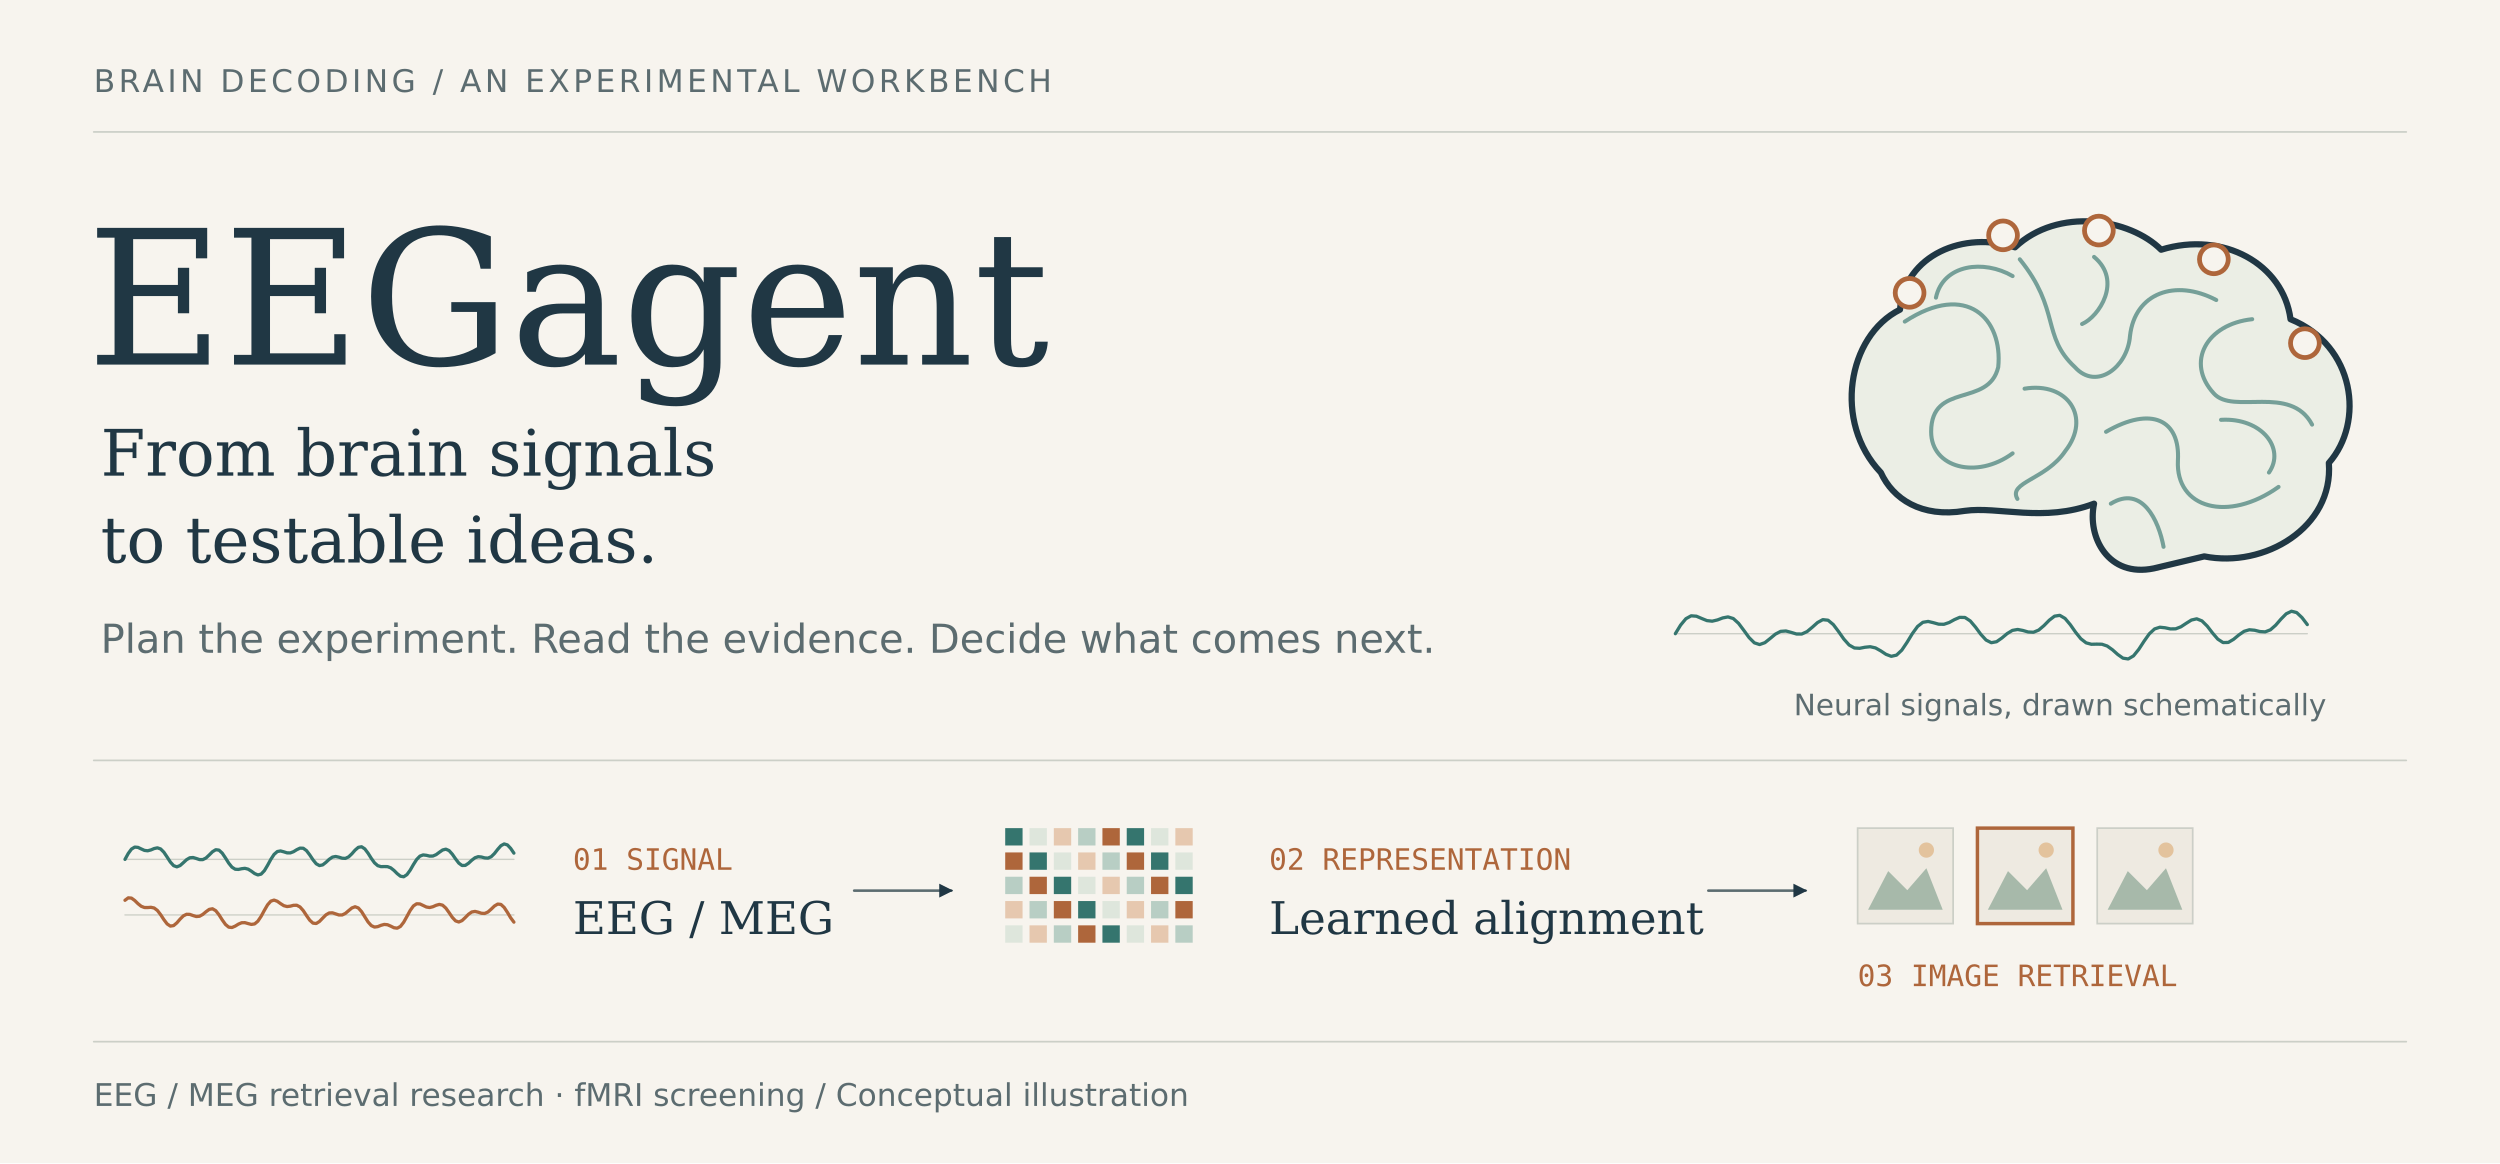
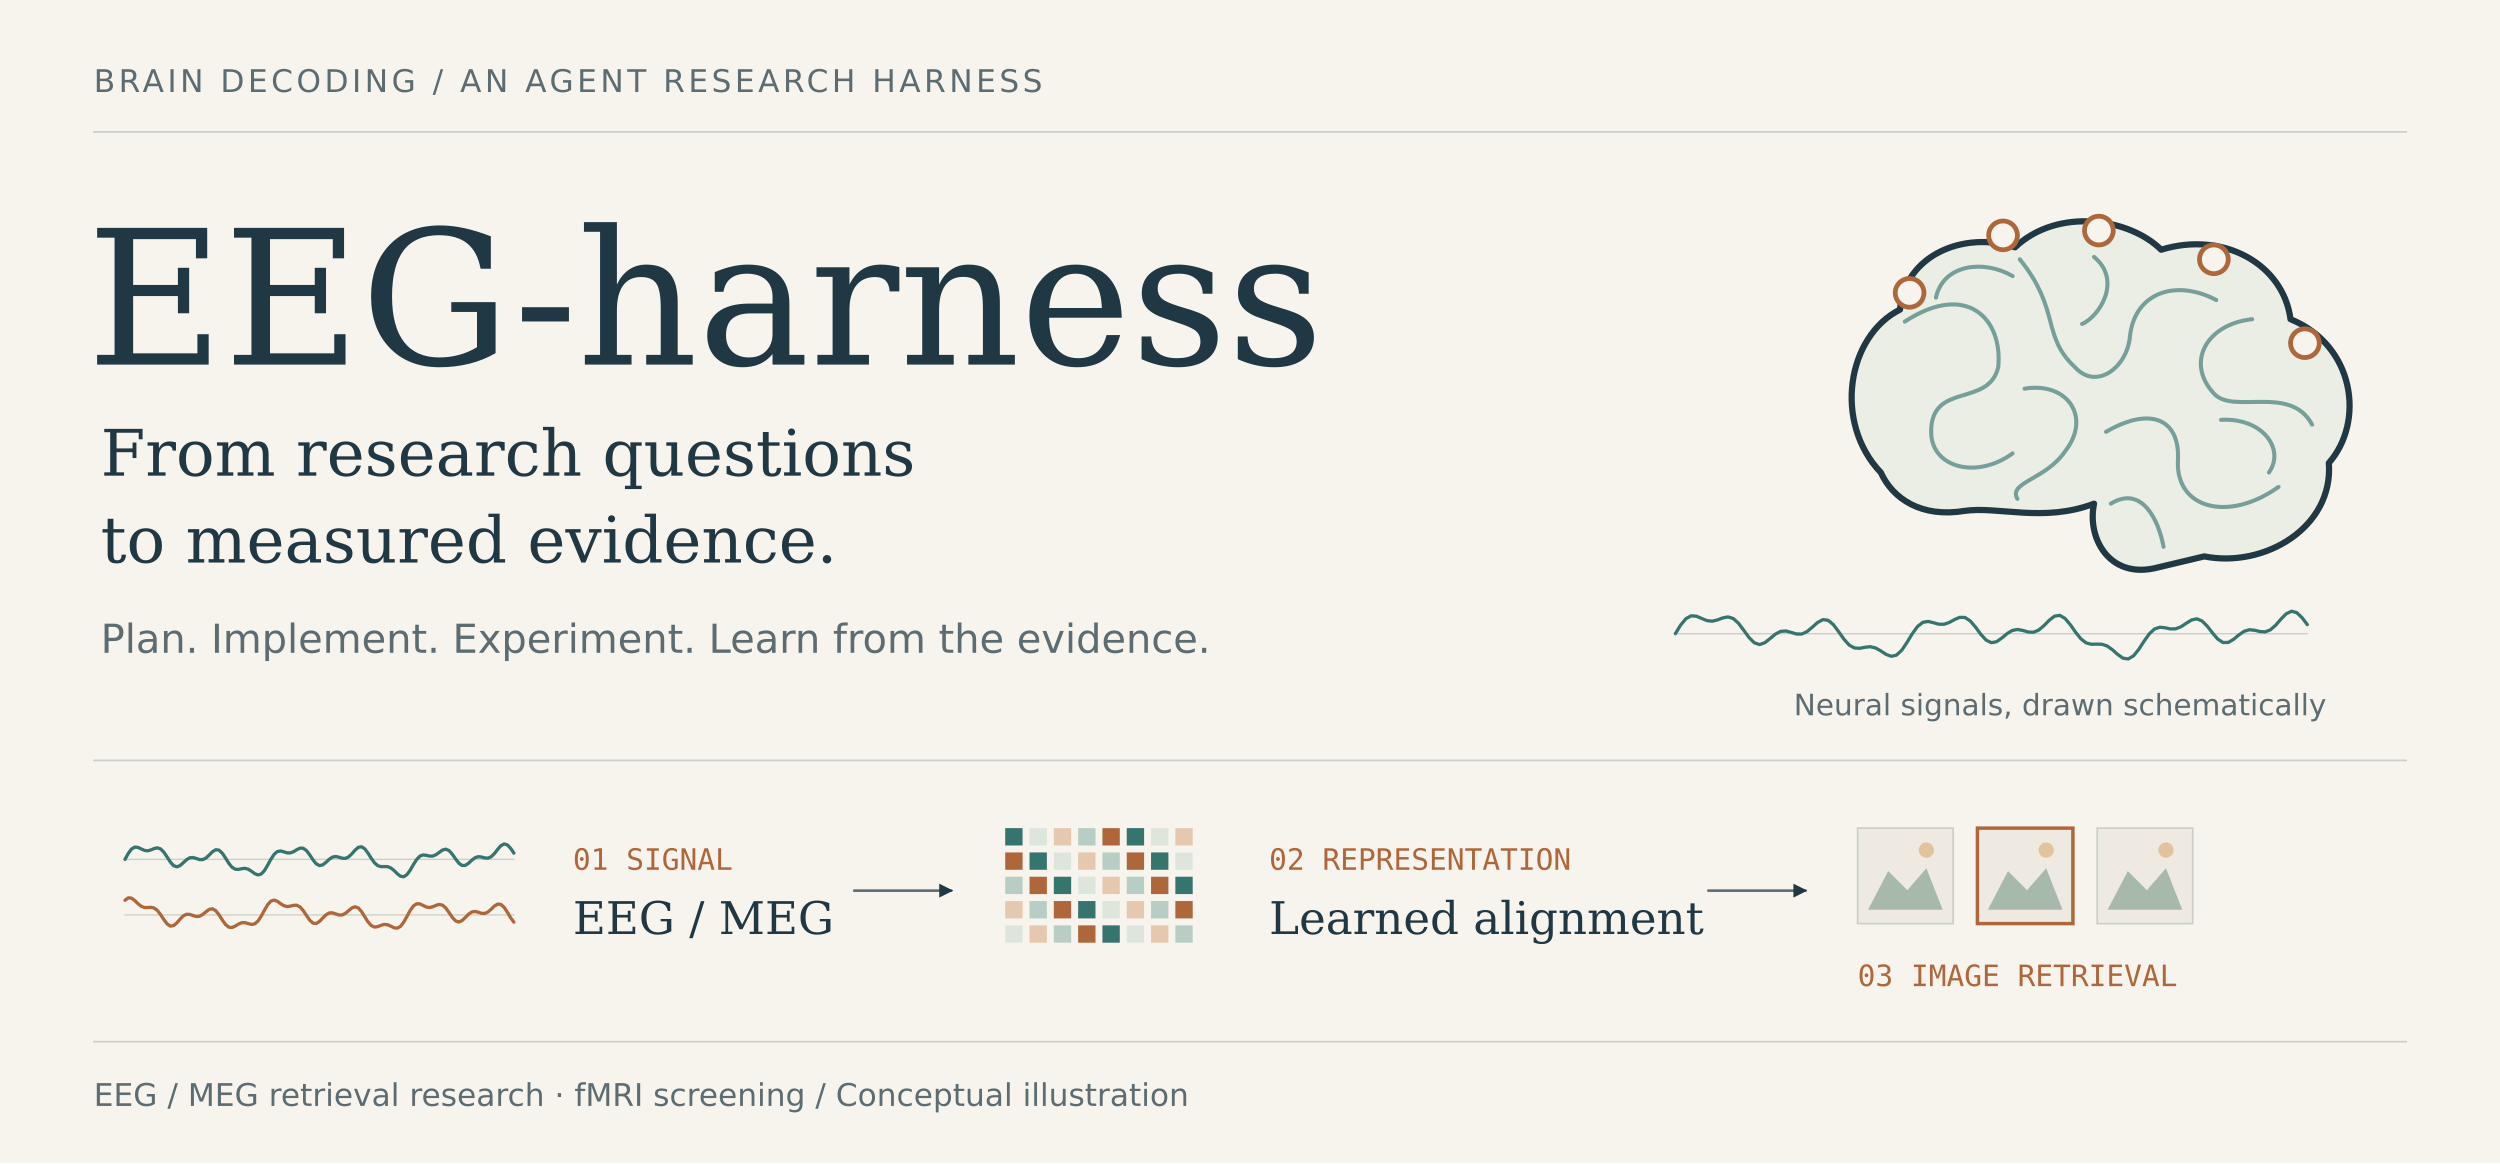
<svg xmlns="http://www.w3.org/2000/svg" width="1440" height="670" viewBox="0 0 1440 670" role="img" aria-labelledby="title desc">
  <defs>
    <marker id="arrow-ink" markerWidth="9" markerHeight="9" refX="7" refY="4" orient="auto" markerUnits="userSpaceOnUse">
      <path d="M0 0 L8 4 L0 8" fill="#203744" />
    </marker>
    <marker id="arrow-teal" markerWidth="9" markerHeight="9" refX="7" refY="4" orient="auto" markerUnits="userSpaceOnUse">
      <path d="M0 0 L8 4 L0 8" fill="#35756E" />
    </marker>
    <marker id="arrow-rust" markerWidth="9" markerHeight="9" refX="7" refY="4" orient="auto" markerUnits="userSpaceOnUse">
      <path d="M0 0 L8 4 L0 8" fill="#AE663B" />
    </marker>
  </defs>
  <rect width="1440" height="670" fill="#F7F4EE" />
-   <text x="54" y="53" fill="#5C6C70" font-family="DejaVu Sans" font-size="18" font-weight="normal" text-anchor="start" letter-spacing="2">BRAIN DECODING  /  AN EXPERIMENTAL WORKBENCH</text>
+   <text x="54" y="53" fill="#5C6C70" font-family="DejaVu Sans" font-size="18" font-weight="normal" text-anchor="start" letter-spacing="2">BRAIN DECODING  /  AN AGENT RESEARCH HARNESS</text>
  <path d="M54 76 H1386" fill="none" stroke="#CCCFC7" stroke-width="1" stroke-linecap="round" stroke-linejoin="round" opacity="1" />
-   <text x="50" y="210" fill="#203744" font-family="DejaVu Serif" font-size="108" font-weight="normal" text-anchor="start" letter-spacing="0">EEGagent</text>
-   <text x="58" y="274" fill="#203744" font-family="DejaVu Serif" font-size="37" font-weight="normal" text-anchor="start" letter-spacing="0">From brain signals</text>
-   <text x="58" y="324" fill="#203744" font-family="DejaVu Serif" font-size="37" font-weight="normal" text-anchor="start" letter-spacing="0">to testable ideas.</text>
-   <text x="58" y="376" fill="#5C6C70" font-family="DejaVu Sans" font-size="23" font-weight="normal" text-anchor="start" letter-spacing="0">Plan the experiment. Read the evidence. Decide what comes next.</text>
+   <text x="50" y="210" fill="#203744" font-family="DejaVu Serif" font-size="108" font-weight="normal" text-anchor="start" letter-spacing="0">EEG-harness</text>
+   <text x="58" y="274" fill="#203744" font-family="DejaVu Serif" font-size="37" font-weight="normal" text-anchor="start" letter-spacing="0">From research questions</text>
+   <text x="58" y="324" fill="#203744" font-family="DejaVu Serif" font-size="37" font-weight="normal" text-anchor="start" letter-spacing="0">to measured evidence.</text>
+   <text x="58" y="376" fill="#5C6C70" font-family="DejaVu Sans" font-size="23" font-weight="normal" text-anchor="start" letter-spacing="0">Plan. Implement. Experiment. Learn from the evidence.</text>
  <g transform="translate(1053 119) scale(1.38)">
    <path d="M22 111 C2 90 8 54 30 43 C32 20 57 10 78 17 C96 0 126 5 139 18 C165 10 190 24 193 47 C220 58 224 90 209 107 C211 134 182 151 157 146 L136 151 C117 155 108 138 111 124 C90 132 71 125 57 127 C39 130 27 122 22 111 Z" fill="#EBEEE5" stroke="#203744" stroke-width="2.6" stroke-linecap="round" stroke-linejoin="round" opacity="1" />
    <path d="M32 48 C58 31 73 47 71 67 C67 84 43 73 43 94 C43 109 62 114 77 103" fill="none" stroke="#35756E" stroke-width="1.7" stroke-linecap="round" stroke-linejoin="round" opacity="0.65" />
    <path d="M80 22 C97 43 89 54 103 67 C112 77 125 67 126 54 C128 36 145 30 162 39" fill="none" stroke="#35756E" stroke-width="1.7" stroke-linecap="round" stroke-linejoin="round" opacity="0.65" />
    <path d="M45 38 C48 24 65 22 77 29" fill="none" stroke="#35756E" stroke-width="1.7" stroke-linecap="round" stroke-linejoin="round" opacity="0.65" />
    <path d="M111 21 C123 31 113 46 106 49" fill="none" stroke="#35756E" stroke-width="1.7" stroke-linecap="round" stroke-linejoin="round" opacity="0.65" />
    <path d="M177 47 C158 49 149 65 161 78 C169 87 193 74 202 91" fill="none" stroke="#35756E" stroke-width="1.7" stroke-linecap="round" stroke-linejoin="round" opacity="0.65" />
    <path d="M82 76 C100 73 110 88 99 102 C91 114 75 115 79 122" fill="none" stroke="#35756E" stroke-width="1.7" stroke-linecap="round" stroke-linejoin="round" opacity="0.65" />
    <path d="M116 94 C135 83 147 89 146 106 C145 126 167 132 188 117" fill="none" stroke="#35756E" stroke-width="1.7" stroke-linecap="round" stroke-linejoin="round" opacity="0.65" />
    <path d="M164 89 C181 88 191 101 184 111" fill="none" stroke="#35756E" stroke-width="1.7" stroke-linecap="round" stroke-linejoin="round" opacity="0.65" />
    <path d="M118 124 C131 116 138 131 140 142" fill="none" stroke="#35756E" stroke-width="1.7" stroke-linecap="round" stroke-linejoin="round" opacity="0.65" />
    <circle cx="34" cy="36" r="6" fill="#F7F4EE" stroke="#AE663B" stroke-width="2" />
    <circle cx="73" cy="12" r="6" fill="#F7F4EE" stroke="#AE663B" stroke-width="2" />
    <circle cx="113" cy="10" r="6" fill="#F7F4EE" stroke="#AE663B" stroke-width="2" />
    <circle cx="161" cy="22" r="6" fill="#F7F4EE" stroke="#AE663B" stroke-width="2" />
    <circle cx="199" cy="57" r="6" fill="#F7F4EE" stroke="#AE663B" stroke-width="2" />
  </g>
  <path d="M965 365 H1329" fill="none" stroke="#CCCFC7" stroke-width="0.8" stroke-linecap="round" stroke-linejoin="round" opacity="1" />
  <path d="M965.00 365.00 L968.03 360.05 L971.07 356.38 L974.10 354.71 L977.13 354.94 L980.17 356.24 L983.20 357.47 L986.23 357.80 L989.27 357.08 L992.30 355.92 L995.33 355.34 L998.37 356.28 L1001.40 359.03 L1004.43 363.07 L1007.47 367.25 L1010.50 370.27 L1013.53 371.26 L1016.57 370.18 L1019.60 367.77 L1022.63 365.25 L1025.67 363.66 L1028.70 363.45 L1031.73 364.26 L1034.77 365.18 L1037.80 365.20 L1040.83 363.82 L1043.87 361.29 L1046.90 358.58 L1049.93 356.92 L1052.97 357.25 L1056.00 359.77 L1059.03 363.80 L1062.07 368.13 L1065.10 371.52 L1068.13 373.24 L1071.17 373.42 L1074.20 372.82 L1077.23 372.51 L1080.27 373.19 L1083.30 374.89 L1086.33 376.89 L1089.37 378.04 L1092.40 377.35 L1095.43 374.49 L1098.47 369.97 L1101.50 364.98 L1104.53 360.83 L1107.57 358.45 L1110.60 357.95 L1113.63 358.67 L1116.67 359.52 L1119.70 359.59 L1122.73 358.56 L1125.77 356.89 L1128.80 355.59 L1131.83 355.67 L1134.87 357.66 L1137.90 361.23 L1140.93 365.34 L1143.97 368.67 L1147.00 370.20 L1150.03 369.62 L1153.07 367.50 L1156.10 364.96 L1159.13 363.11 L1162.17 362.57 L1165.20 363.15 L1168.23 364.03 L1171.27 364.18 L1174.30 362.92 L1177.33 360.34 L1180.37 357.25 L1183.40 354.92 L1186.43 354.43 L1189.47 356.22 L1192.50 359.83 L1195.53 364.16 L1198.57 367.93 L1201.60 370.28 L1204.63 371.10 L1207.67 371.02 L1210.70 371.08 L1213.73 372.10 L1216.77 374.26 L1219.80 376.96 L1222.83 379.10 L1225.87 379.56 L1228.90 377.78 L1231.93 374.03 L1234.97 369.35 L1238.00 365.08 L1241.03 362.27 L1244.07 361.28 L1247.10 361.60 L1250.13 362.25 L1253.17 362.21 L1256.20 361.04 L1259.23 359.04 L1262.27 357.14 L1265.30 356.44 L1268.33 357.64 L1271.37 360.65 L1274.40 364.58 L1277.43 368.12 L1280.47 370.11 L1283.50 370.04 L1286.53 368.25 L1289.57 365.73 L1292.60 363.64 L1295.63 362.74 L1298.67 363.02 L1301.70 363.77 L1304.73 363.96 L1307.77 362.77 L1310.80 360.10 L1313.83 356.61 L1316.87 353.54 L1319.90 352.07 L1322.93 352.88 L1325.97 355.76 L1329.00 359.76" fill="none" stroke="#35756E" stroke-width="1.9" stroke-linecap="round" stroke-linejoin="round" opacity="1" />
  <text x="1340" y="412" fill="#5C6C70" font-family="DejaVu Sans" font-size="17" font-weight="normal" text-anchor="end" letter-spacing="0">Neural signals, drawn schematically</text>
  <path d="M54 438 H1386" fill="none" stroke="#CCCFC7" stroke-width="1" stroke-linecap="round" stroke-linejoin="round" opacity="1" />
  <path d="M72 495 H296" fill="none" stroke="#CCCFC7" stroke-width="0.8" stroke-linecap="round" stroke-linejoin="round" opacity="1" />
  <path d="M72.00 495.00 L73.87 491.60 L75.73 489.07 L77.60 487.93 L79.47 488.09 L81.33 488.98 L83.20 489.83 L85.07 490.05 L86.93 489.56 L88.80 488.76 L90.67 488.36 L92.53 489.00 L94.40 490.89 L96.27 493.67 L98.13 496.55 L100.00 498.62 L101.87 499.30 L103.73 498.56 L105.60 496.91 L107.47 495.17 L109.33 494.08 L111.20 493.93 L113.07 494.49 L114.93 495.12 L116.80 495.14 L118.67 494.19 L120.53 492.45 L122.40 490.58 L124.27 489.44 L126.13 489.67 L128.00 491.40 L129.87 494.18 L131.73 497.15 L133.60 499.48 L135.47 500.67 L137.33 500.79 L139.20 500.38 L141.07 500.16 L142.93 500.63 L144.80 501.80 L146.67 503.17 L148.53 503.96 L150.40 503.49 L152.27 501.53 L154.13 498.42 L156.00 494.98 L157.87 492.13 L159.73 490.49 L161.60 490.15 L163.47 490.65 L165.33 491.24 L167.20 491.28 L169.07 490.57 L170.93 489.42 L172.80 488.53 L174.67 488.59 L176.53 489.95 L178.40 492.41 L180.27 495.23 L182.13 497.53 L184.00 498.57 L185.87 498.18 L187.73 496.72 L189.60 494.97 L191.47 493.70 L193.33 493.33 L195.20 493.73 L197.07 494.33 L198.93 494.44 L200.80 493.57 L202.67 491.79 L204.53 489.67 L206.40 488.07 L208.27 487.74 L210.13 488.96 L212.00 491.44 L213.87 494.42 L215.73 497.01 L217.60 498.63 L219.47 499.19 L221.33 499.14 L223.20 499.18 L225.07 499.88 L226.93 501.36 L228.80 503.22 L230.67 504.70 L232.53 505.01 L234.40 503.78 L236.27 501.21 L238.13 497.99 L240.00 495.05 L241.87 493.13 L243.73 492.44 L245.60 492.66 L247.47 493.11 L249.33 493.08 L251.20 492.28 L253.07 490.90 L254.93 489.60 L256.80 489.12 L258.67 489.94 L260.53 492.01 L262.40 494.71 L264.27 497.15 L266.13 498.52 L268.00 498.47 L269.87 497.23 L271.73 495.50 L273.60 494.07 L275.47 493.44 L277.33 493.64 L279.20 494.15 L281.07 494.28 L282.93 493.47 L284.80 491.63 L286.67 489.23 L288.53 487.12 L290.40 486.11 L292.27 486.67 L294.13 488.65 L296.00 491.40" fill="none" stroke="#35756E" stroke-width="1.9" stroke-linecap="round" stroke-linejoin="round" opacity="1" />
  <path d="M72 527 H296" fill="none" stroke="#CCCFC7" stroke-width="0.8" stroke-linecap="round" stroke-linejoin="round" opacity="1" />
  <path d="M72.00 518.56 L73.87 517.16 L75.73 517.31 L77.60 518.68 L79.47 520.51 L81.33 522.01 L83.20 522.73 L85.07 522.75 L86.93 522.61 L88.80 523.01 L90.67 524.43 L92.53 526.86 L94.40 529.72 L96.27 532.18 L98.13 533.43 L100.00 533.14 L101.87 531.56 L103.73 529.41 L105.60 527.55 L107.47 526.62 L109.33 526.69 L111.20 527.36 L113.07 527.92 L114.93 527.76 L116.80 526.71 L118.67 525.14 L120.53 523.80 L122.40 523.46 L124.27 524.55 L126.13 526.90 L128.00 529.85 L129.87 532.47 L131.73 534.03 L133.60 534.25 L135.47 533.44 L137.33 532.29 L139.20 531.50 L141.07 531.45 L142.93 531.98 L144.80 532.46 L146.67 532.17 L148.53 530.61 L150.40 527.81 L152.27 524.36 L154.13 521.17 L156.00 519.06 L157.87 518.45 L159.73 519.14 L161.60 520.48 L163.47 521.67 L165.33 522.17 L167.20 521.95 L169.07 521.46 L170.93 521.42 L172.80 522.40 L174.67 524.51 L176.53 527.33 L178.40 530.02 L180.27 531.72 L182.13 531.94 L184.00 530.77 L185.87 528.83 L187.73 526.96 L189.60 525.87 L191.47 525.78 L193.33 526.39 L195.20 527.02 L197.07 527.03 L198.93 526.12 L200.80 524.54 L202.67 522.99 L204.53 522.29 L206.40 522.99 L208.27 525.11 L210.13 528.09 L212.00 531.05 L213.87 533.15 L215.73 533.99 L217.60 533.73 L219.47 532.98 L221.33 532.47 L223.20 532.65 L225.07 533.46 L226.93 534.38 L228.80 534.63 L230.67 533.61 L232.53 531.20 L234.40 527.85 L236.27 524.42 L238.13 521.82 L240.00 520.57 L241.87 520.67 L243.73 521.55 L245.60 522.44 L247.47 522.74 L249.33 522.28 L251.20 521.45 L253.07 520.93 L254.93 521.38 L256.80 523.06 L258.67 525.66 L260.53 528.41 L262.40 530.42 L264.27 531.07 L266.13 530.27 L268.00 528.50 L269.87 526.60 L271.73 525.30 L273.60 524.98 L275.47 525.43 L277.33 526.05 L279.20 526.14 L281.07 525.31 L282.93 523.67 L284.80 521.87 L286.67 520.74 L288.53 520.95 L290.40 522.68 L292.27 525.52 L294.13 528.63 L296.00 531.15" fill="none" stroke="#AE663B" stroke-width="1.9" stroke-linecap="round" stroke-linejoin="round" opacity="1" />
  <text x="330" y="501" fill="#AE663B" font-family="DejaVu Sans Mono" font-size="17" font-weight="normal" text-anchor="start" letter-spacing="0">01  SIGNAL</text>
  <text x="330" y="538" fill="#203744" font-family="DejaVu Serif" font-size="26" font-weight="normal" text-anchor="start" letter-spacing="0">EEG / MEG</text>
  <path d="M492 513 H548" fill="none" stroke="#5C6C70" stroke-width="1.5" stroke-linecap="round" stroke-linejoin="round" opacity="1" marker-end="url(#arrow-ink)" />
  <rect x="579" y="477" width="10" height="10" rx="0" fill="#35756E" stroke="none" stroke-width="1.2" />
  <rect x="593" y="477" width="10" height="10" rx="0" fill="#DEE6DC" stroke="none" stroke-width="1.2" />
  <rect x="607" y="477" width="10" height="10" rx="0" fill="#E6C8AF" stroke="none" stroke-width="1.2" />
  <rect x="621" y="477" width="10" height="10" rx="0" fill="#B8CEC4" stroke="none" stroke-width="1.2" />
  <rect x="635" y="477" width="10" height="10" rx="0" fill="#AE663B" stroke="none" stroke-width="1.2" />
  <rect x="649" y="477" width="10" height="10" rx="0" fill="#35756E" stroke="none" stroke-width="1.2" />
  <rect x="663" y="477" width="10" height="10" rx="0" fill="#DEE6DC" stroke="none" stroke-width="1.2" />
  <rect x="677" y="477" width="10" height="10" rx="0" fill="#E6C8AF" stroke="none" stroke-width="1.2" />
  <rect x="579" y="491" width="10" height="10" rx="0" fill="#AE663B" stroke="none" stroke-width="1.2" />
  <rect x="593" y="491" width="10" height="10" rx="0" fill="#35756E" stroke="none" stroke-width="1.2" />
  <rect x="607" y="491" width="10" height="10" rx="0" fill="#DEE6DC" stroke="none" stroke-width="1.2" />
  <rect x="621" y="491" width="10" height="10" rx="0" fill="#E6C8AF" stroke="none" stroke-width="1.2" />
  <rect x="635" y="491" width="10" height="10" rx="0" fill="#B8CEC4" stroke="none" stroke-width="1.2" />
  <rect x="649" y="491" width="10" height="10" rx="0" fill="#AE663B" stroke="none" stroke-width="1.2" />
  <rect x="663" y="491" width="10" height="10" rx="0" fill="#35756E" stroke="none" stroke-width="1.2" />
  <rect x="677" y="491" width="10" height="10" rx="0" fill="#DEE6DC" stroke="none" stroke-width="1.2" />
  <rect x="579" y="505" width="10" height="10" rx="0" fill="#B8CEC4" stroke="none" stroke-width="1.2" />
  <rect x="593" y="505" width="10" height="10" rx="0" fill="#AE663B" stroke="none" stroke-width="1.2" />
  <rect x="607" y="505" width="10" height="10" rx="0" fill="#35756E" stroke="none" stroke-width="1.2" />
  <rect x="621" y="505" width="10" height="10" rx="0" fill="#DEE6DC" stroke="none" stroke-width="1.2" />
  <rect x="635" y="505" width="10" height="10" rx="0" fill="#E6C8AF" stroke="none" stroke-width="1.2" />
  <rect x="649" y="505" width="10" height="10" rx="0" fill="#B8CEC4" stroke="none" stroke-width="1.2" />
  <rect x="663" y="505" width="10" height="10" rx="0" fill="#AE663B" stroke="none" stroke-width="1.2" />
  <rect x="677" y="505" width="10" height="10" rx="0" fill="#35756E" stroke="none" stroke-width="1.2" />
  <rect x="579" y="519" width="10" height="10" rx="0" fill="#E6C8AF" stroke="none" stroke-width="1.2" />
  <rect x="593" y="519" width="10" height="10" rx="0" fill="#B8CEC4" stroke="none" stroke-width="1.2" />
  <rect x="607" y="519" width="10" height="10" rx="0" fill="#AE663B" stroke="none" stroke-width="1.2" />
  <rect x="621" y="519" width="10" height="10" rx="0" fill="#35756E" stroke="none" stroke-width="1.2" />
  <rect x="635" y="519" width="10" height="10" rx="0" fill="#DEE6DC" stroke="none" stroke-width="1.2" />
  <rect x="649" y="519" width="10" height="10" rx="0" fill="#E6C8AF" stroke="none" stroke-width="1.2" />
  <rect x="663" y="519" width="10" height="10" rx="0" fill="#B8CEC4" stroke="none" stroke-width="1.2" />
  <rect x="677" y="519" width="10" height="10" rx="0" fill="#AE663B" stroke="none" stroke-width="1.2" />
  <rect x="579" y="533" width="10" height="10" rx="0" fill="#DEE6DC" stroke="none" stroke-width="1.2" />
  <rect x="593" y="533" width="10" height="10" rx="0" fill="#E6C8AF" stroke="none" stroke-width="1.2" />
  <rect x="607" y="533" width="10" height="10" rx="0" fill="#B8CEC4" stroke="none" stroke-width="1.2" />
  <rect x="621" y="533" width="10" height="10" rx="0" fill="#AE663B" stroke="none" stroke-width="1.2" />
  <rect x="635" y="533" width="10" height="10" rx="0" fill="#35756E" stroke="none" stroke-width="1.2" />
  <rect x="649" y="533" width="10" height="10" rx="0" fill="#DEE6DC" stroke="none" stroke-width="1.2" />
  <rect x="663" y="533" width="10" height="10" rx="0" fill="#E6C8AF" stroke="none" stroke-width="1.2" />
  <rect x="677" y="533" width="10" height="10" rx="0" fill="#B8CEC4" stroke="none" stroke-width="1.2" />
  <text x="731" y="501" fill="#AE663B" font-family="DejaVu Sans Mono" font-size="17" font-weight="normal" text-anchor="start" letter-spacing="0">02  REPRESENTATION</text>
  <text x="731" y="538" fill="#203744" font-family="DejaVu Serif" font-size="26" font-weight="normal" text-anchor="start" letter-spacing="0">Learned alignment</text>
  <path d="M984 513 H1040" fill="none" stroke="#5C6C70" stroke-width="1.5" stroke-linecap="round" stroke-linejoin="round" opacity="1" marker-end="url(#arrow-ink)" />
  <rect x="1070" y="477" width="55" height="55" rx="0" fill="#EEEAE1" stroke="#CCCFC7" stroke-width="1" />
  <circle cx="1109.6" cy="489.65" r="4.4" fill="#E3C39D" stroke="none" stroke-width="1" />
  <path d="M1076 524 L1087.6 501.75 L1098.6 512.75 L1109.6 500.1 L1119 524 Z" fill="#A7B9AA" stroke="none" stroke-width="0" stroke-linecap="round" stroke-linejoin="round" opacity="1" />
  <rect x="1139" y="477" width="55" height="55" rx="0" fill="#EEEAE1" stroke="#AE663B" stroke-width="2" />
  <circle cx="1178.6" cy="489.65" r="4.4" fill="#E3C39D" stroke="none" stroke-width="1" />
  <path d="M1145 524 L1156.6 501.75 L1167.6 512.75 L1178.6 500.1 L1188 524 Z" fill="#A7B9AA" stroke="none" stroke-width="0" stroke-linecap="round" stroke-linejoin="round" opacity="1" />
  <rect x="1208" y="477" width="55" height="55" rx="0" fill="#EEEAE1" stroke="#CCCFC7" stroke-width="1" />
  <circle cx="1247.6" cy="489.65" r="4.4" fill="#E3C39D" stroke="none" stroke-width="1" />
  <path d="M1214 524 L1225.6 501.75 L1236.6 512.75 L1247.6 500.1 L1257 524 Z" fill="#A7B9AA" stroke="none" stroke-width="0" stroke-linecap="round" stroke-linejoin="round" opacity="1" />
  <text x="1070" y="568" fill="#AE663B" font-family="DejaVu Sans Mono" font-size="17" font-weight="normal" text-anchor="start" letter-spacing="0">03  IMAGE RETRIEVAL</text>
  <path d="M54 600 H1386" fill="none" stroke="#CCCFC7" stroke-width="1" stroke-linecap="round" stroke-linejoin="round" opacity="1" />
  <text x="54" y="637" fill="#5C6C70" font-family="DejaVu Sans" font-size="18" font-weight="normal" text-anchor="start" letter-spacing="0">EEG / MEG retrieval research   ·   fMRI screening   /   Conceptual illustration</text>
</svg>
